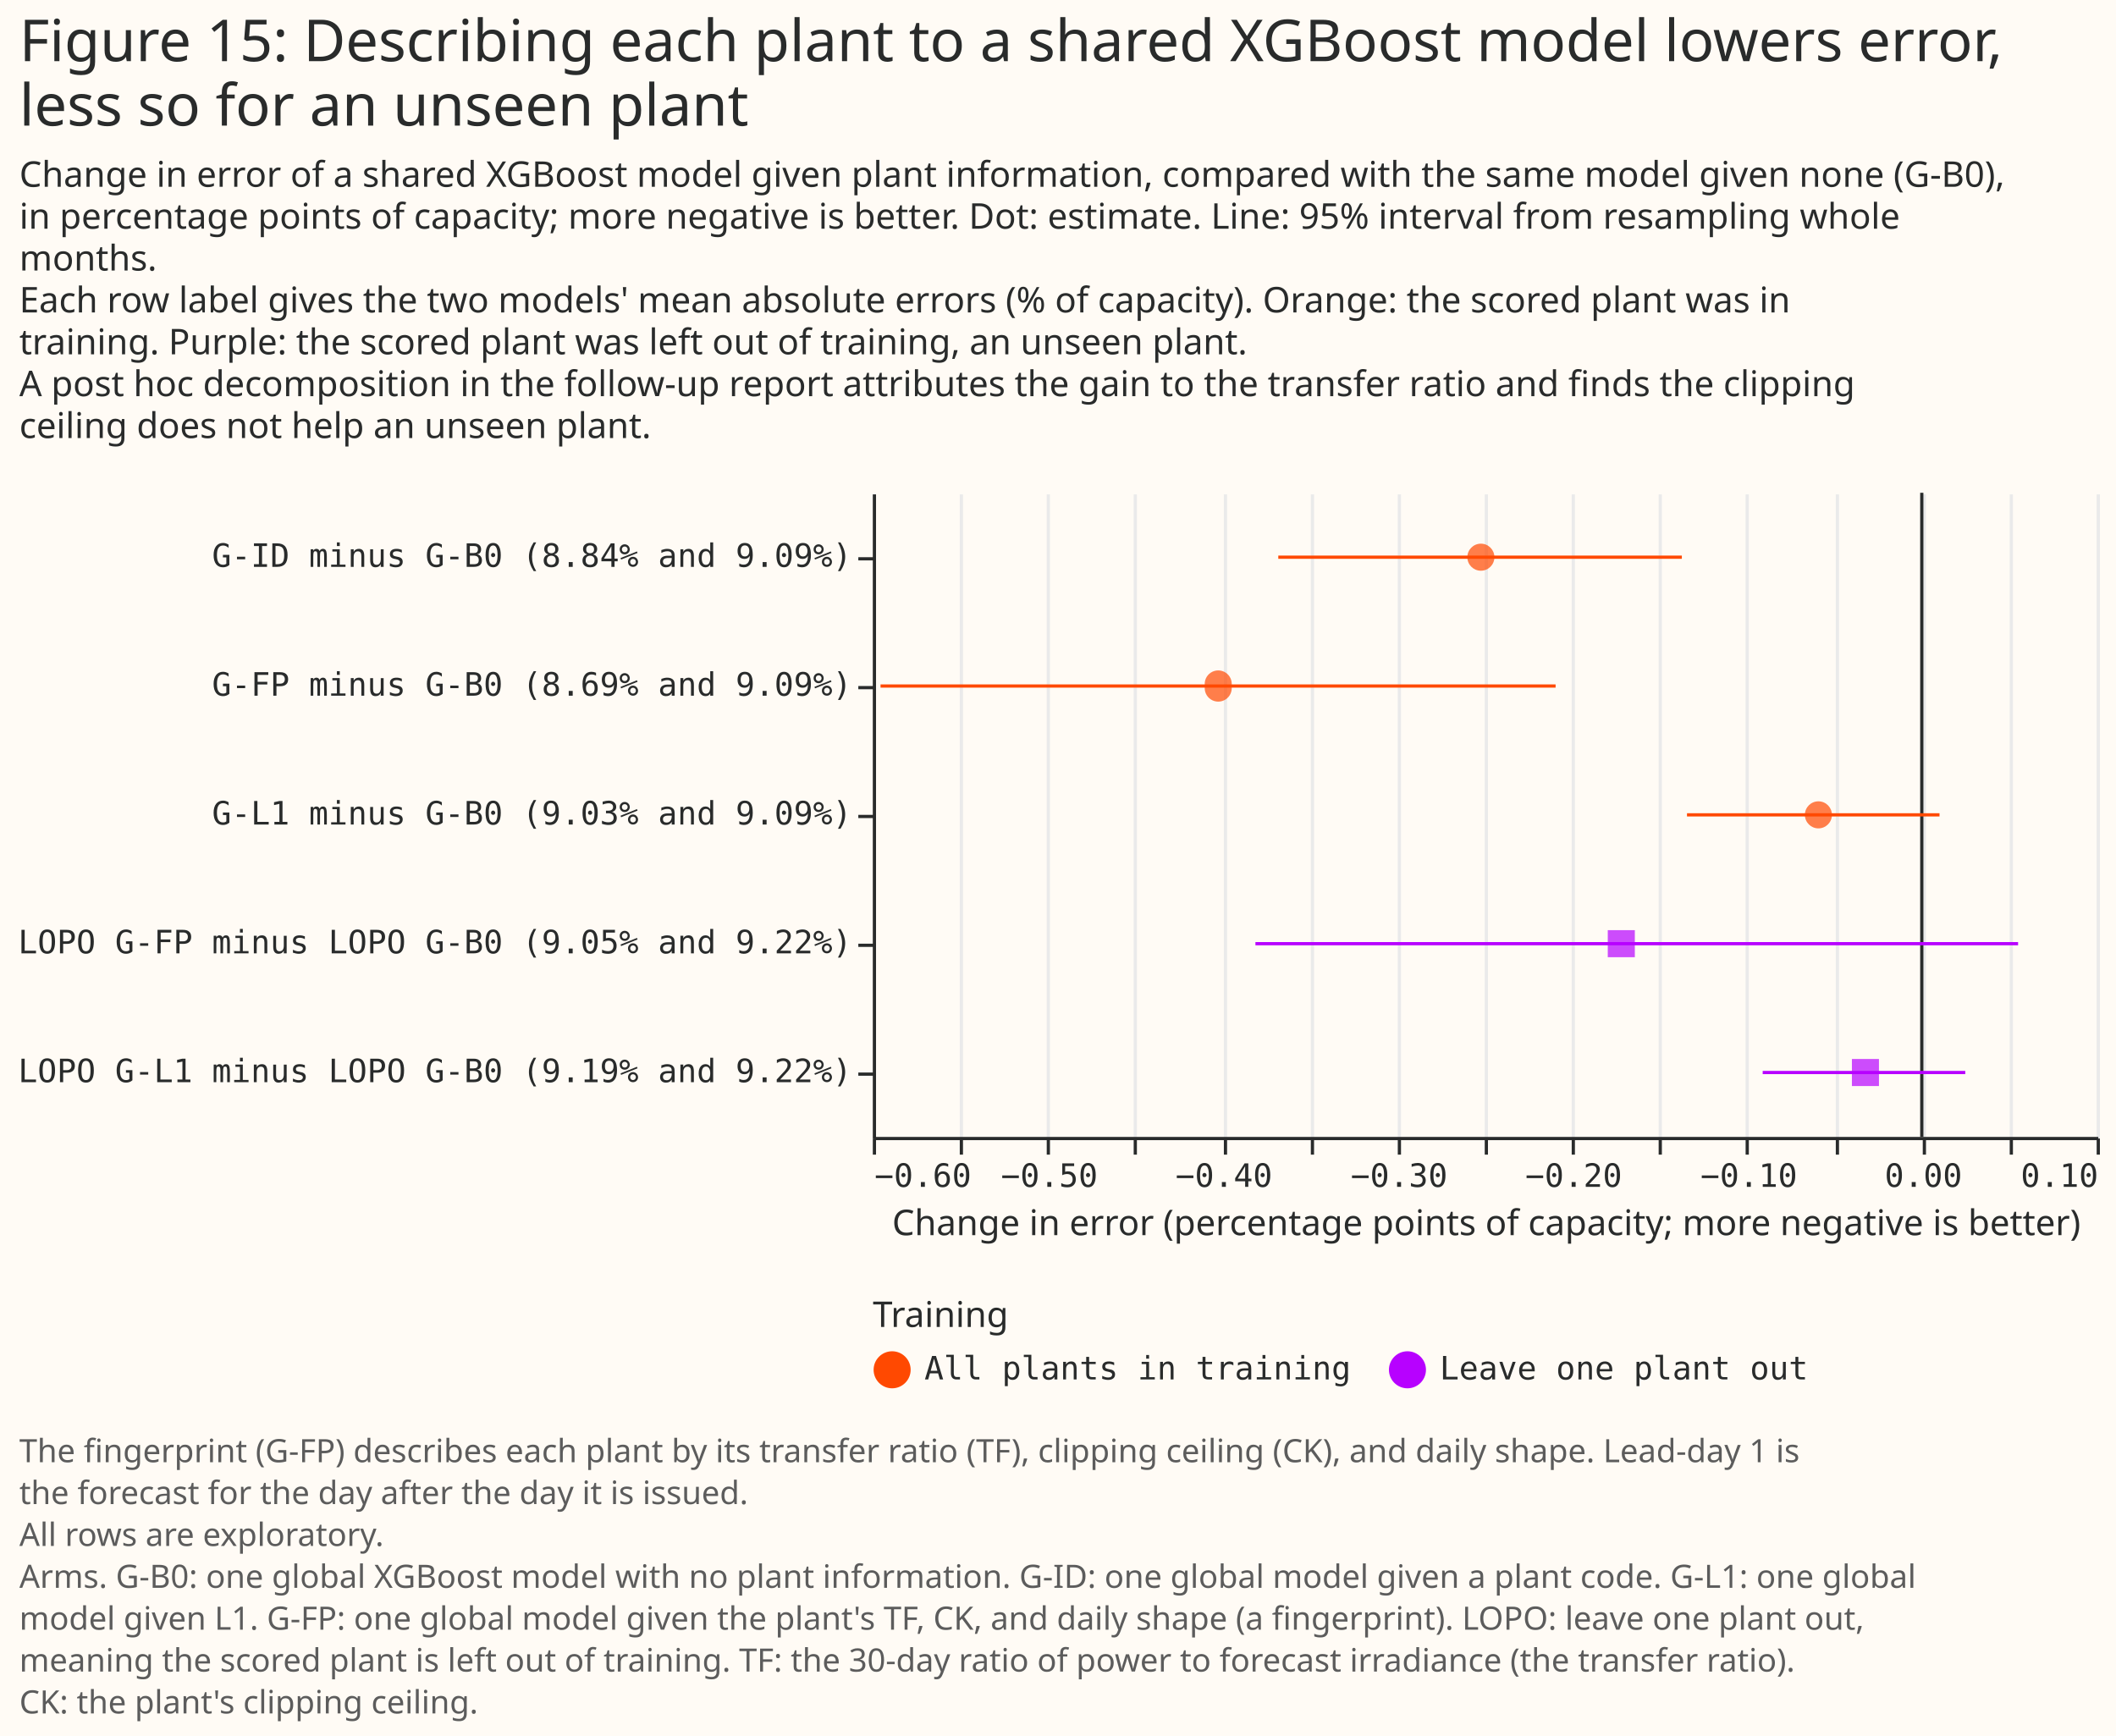
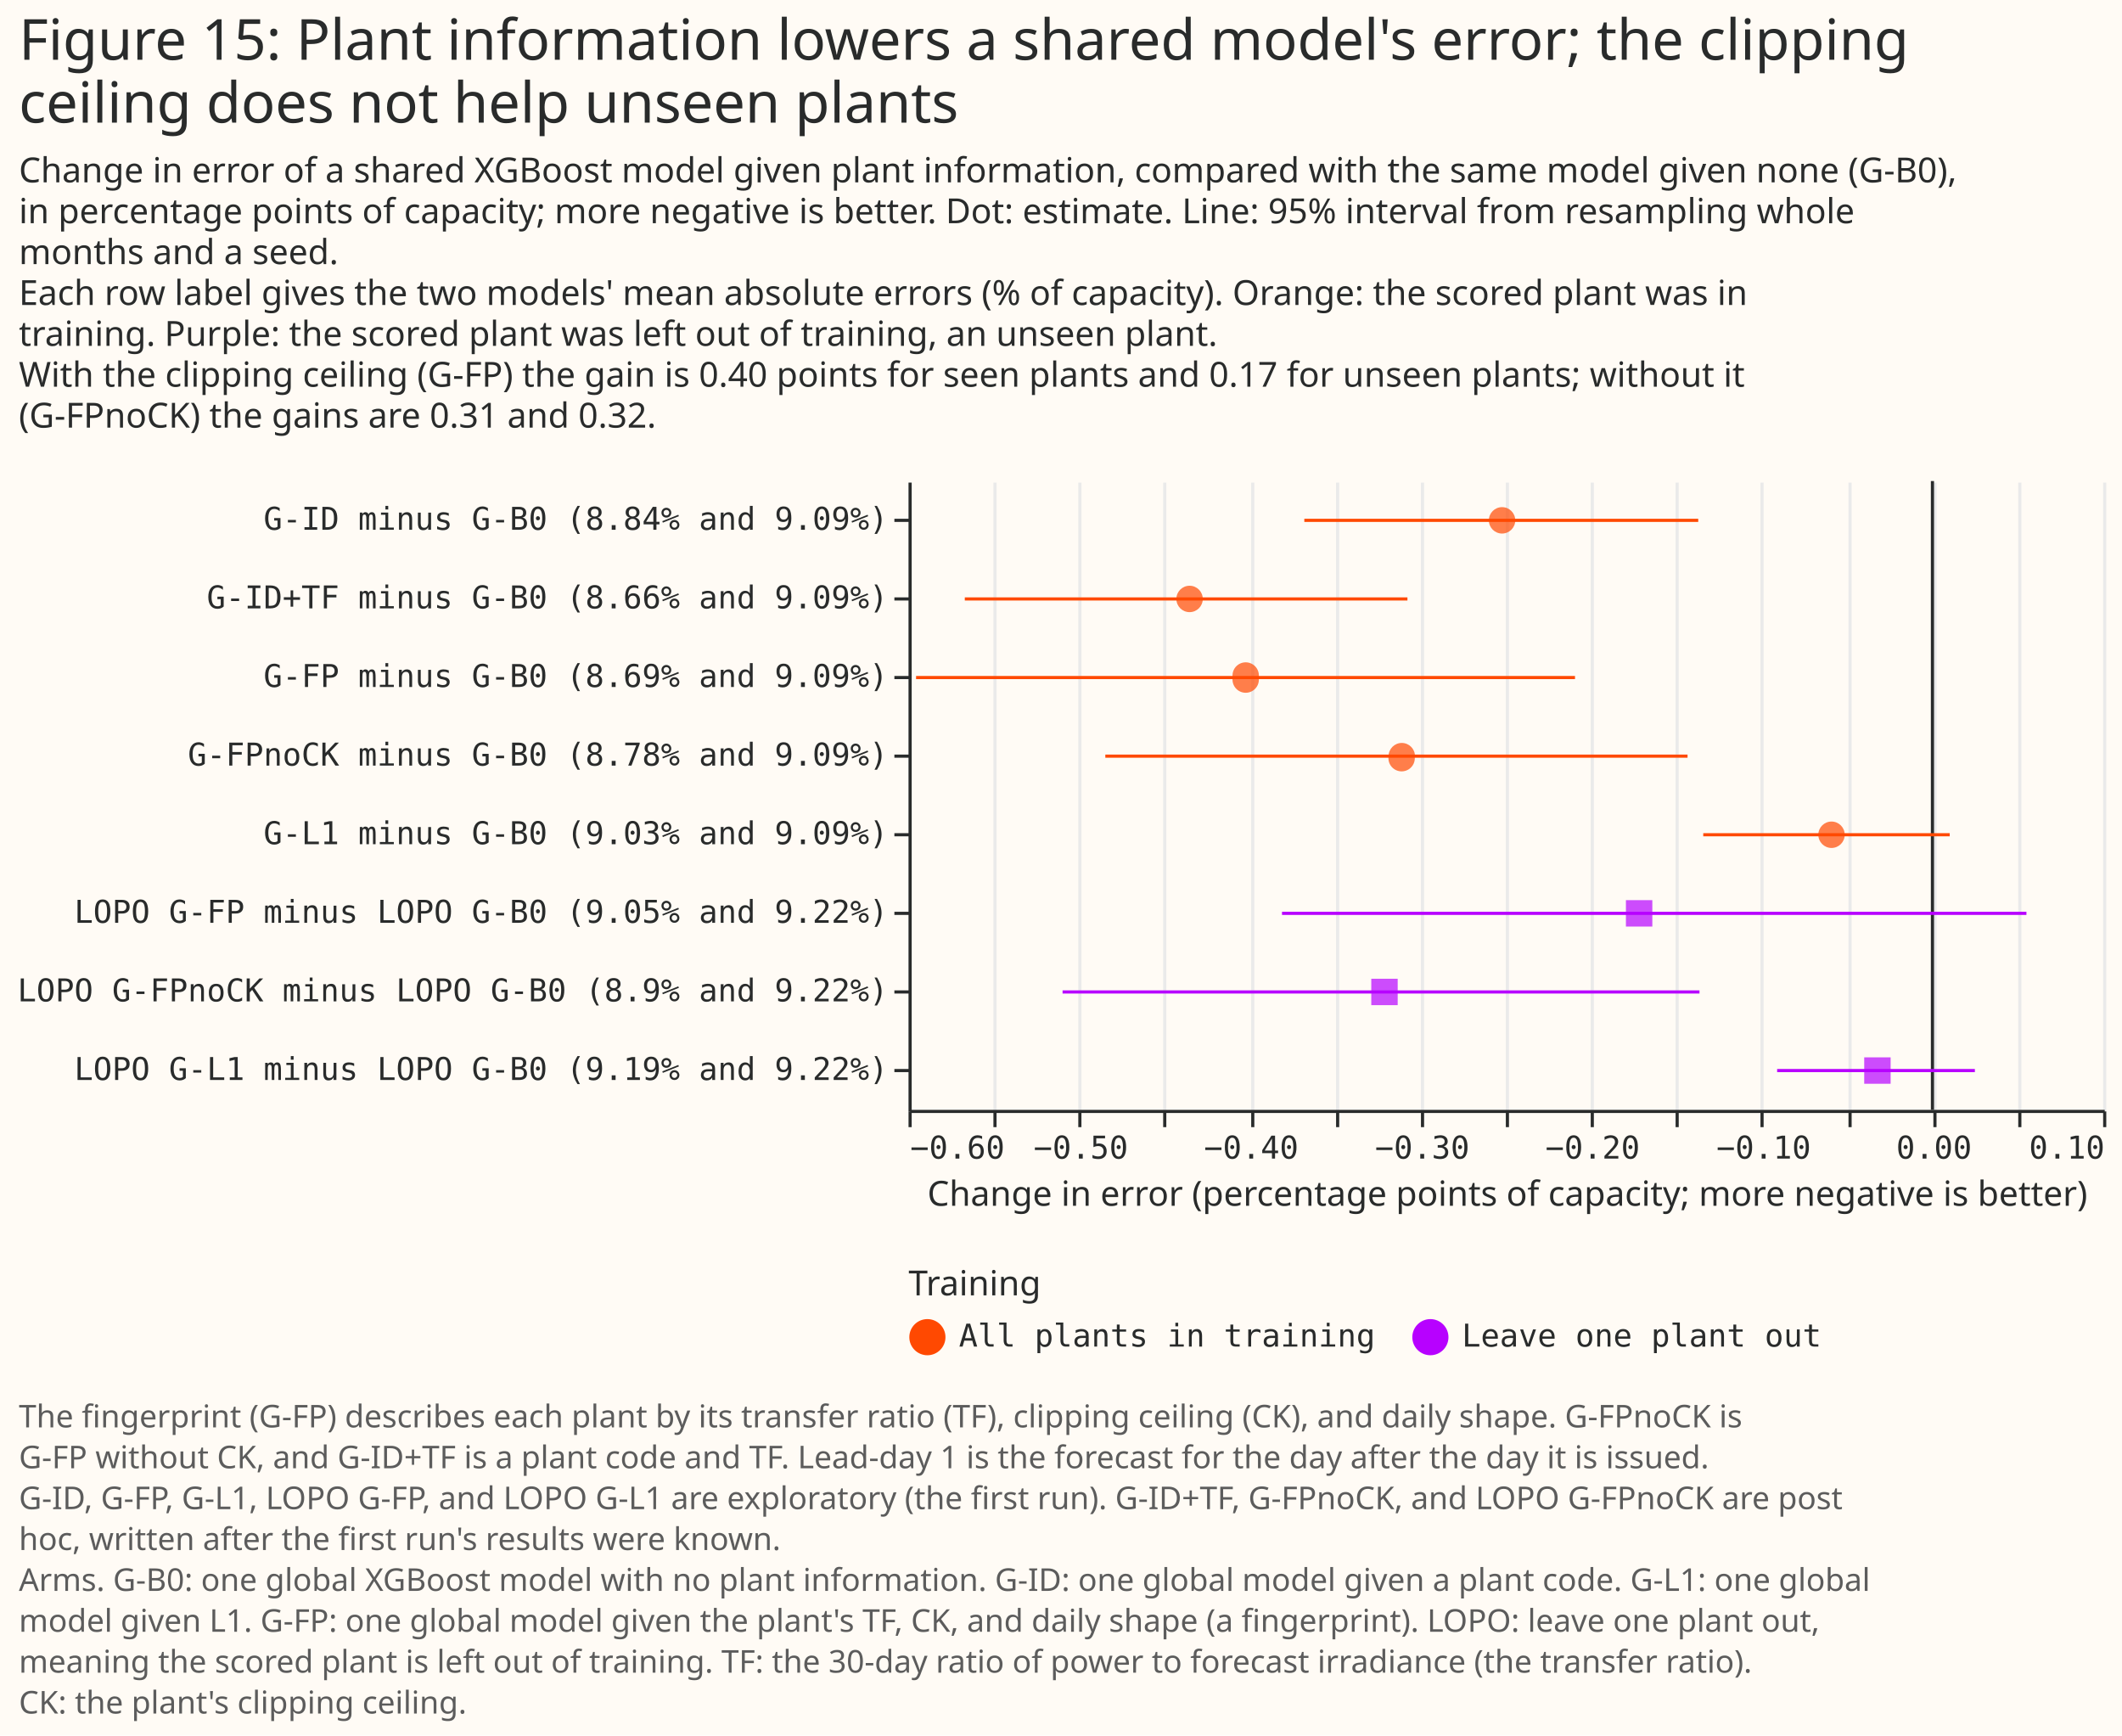
- <svg xmlns="http://www.w3.org/2000/svg" width="657" height="539" class="marks" viewBox="0 0 657 539">
-   <path fill="#fffbf5" d="M0 0h657v539H0z" />
+ <svg xmlns="http://www.w3.org/2000/svg" width="675" height="552" class="marks" viewBox="0 0 675 552">
+   <path fill="#fffbf5" d="M0 0h675v552H0z" />
  <g fill="none" stroke-miterlimit="10" aria-roledescription="group mark container" class="mark-group role-frame root">
-     <path d="M271 153h380z" aria-hidden="true" class="background" />
+     <path d="M289 153h380z" aria-hidden="true" class="background" />
    <g aria-roledescription="group mark container" class="mark-group role-scope concat_0_group">
      <g aria-roledescription="group mark container" class="mark-group role-scope concat_0_concat_0_group">
-         <path fill="#fffbf5" d="M271 153h380v200H271Z" aria-hidden="true" class="background" />
+         <path fill="#fffbf5" d="M289 153h380v200H289Z" aria-hidden="true" class="background" />
        <g aria-hidden="true" class="mark-group role-axis">
-           <path stroke="#eaeaea" d="M271.5 353.5v-200m27 200v-200m27 200v-200m27 200v-200m28 200v-200m27 200v-200m27 200v-200m27 200v-200m27 200v-200m27 200v-200m27 200v-200m28 200v-200m27 200v-200m27 200v-200m27 200v-200" class="mark-rule role-axis-grid" pointer-events="none" />
+           <path stroke="#eaeaea" d="M289.5 353.5v-200m27 200v-200m27 200v-200m27 200v-200m28 200v-200m27 200v-200m27 200v-200m27 200v-200m27 200v-200m27 200v-200m27 200v-200m28 200v-200m27 200v-200m27 200v-200m27 200v-200" class="mark-rule role-axis-grid" pointer-events="none" />
        </g>
        <g aria-label="X-axis titled 'Change in error (percentage points of capacity; more negative is better)' for a linear scale with values from −0.6 to 0.1" aria-roledescription="axis" class="mark-group role-axis" pointer-events="none">
-           <path stroke="#292b2b" d="M271.5 353.5v5m27-5v5m27-5v5m27-5v5m28-5v5m27-5v5m27-5v5m27-5v5m27-5v5m27-5v5m27-5v5m28-5v5m27-5v5m27-5v5m27-5v5" class="mark-rule role-axis-tick" />
+           <path stroke="#292b2b" d="M289.5 353.5v5m27-5v5m27-5v5m27-5v5m28-5v5m27-5v5m27-5v5m27-5v5m27-5v5m27-5v5m27-5v5m28-5v5m27-5v5m27-5v5m27-5v5" class="mark-rule role-axis-tick" />
          <g fill="#292b2b" class="mark-text role-axis-label" font-family="Matter Semi Mono, Roboto Mono, monospace" font-size="10">
-             <text transform="translate(271.5 368.5)">−0.60</text>
-             <text text-anchor="middle" transform="translate(325.8 368.5)">−0.50</text>
-             <text text-anchor="middle" transform="translate(380 368.5)">−0.40</text>
-             <text text-anchor="middle" transform="translate(434.4 368.5)">−0.30</text>
-             <text text-anchor="middle" transform="translate(488.6 368.5)">−0.20</text>
-             <text text-anchor="middle" transform="translate(543 368.5)">−0.10</text>
-             <text text-anchor="middle" transform="translate(597.2 368.5)">0.00</text>
-             <text text-anchor="end" transform="translate(651.5 368.5)">0.10</text>
+             <text transform="translate(289.5 368.5)">−0.60</text>
+             <text text-anchor="middle" transform="translate(343.8 368.5)">−0.50</text>
+             <text text-anchor="middle" transform="translate(398 368.5)">−0.40</text>
+             <text text-anchor="middle" transform="translate(452.4 368.5)">−0.30</text>
+             <text text-anchor="middle" transform="translate(506.6 368.5)">−0.20</text>
+             <text text-anchor="middle" transform="translate(561 368.5)">−0.10</text>
+             <text text-anchor="middle" transform="translate(615.2 368.5)">0.00</text>
+             <text text-anchor="end" transform="translate(669.5 368.5)">0.10</text>
          </g>
-           <path stroke="#292b2b" d="M271.5 353.5h380" class="mark-rule role-axis-domain" />
-           <text fill="#292b2b" class="mark-text role-axis-title" font-family="Matter XH, DM Sans, sans-serif" font-size="11" text-anchor="middle" transform="translate(461.5 383.5)">Change in error (percentage points of capacity; more negative is better)</text>
+           <path stroke="#292b2b" d="M289.5 353.5h380" class="mark-rule role-axis-domain" />
+           <text fill="#292b2b" class="mark-text role-axis-title" font-family="Matter XH, DM Sans, sans-serif" font-size="11" text-anchor="middle" transform="translate(479.5 383.5)">Change in error (percentage points of capacity; more negative is better)</text>
        </g>
-         <g aria-label="Y-axis for a discrete scale with 5 values: G-ID minus G-B0 (8.84% and 9.09%), G-FP minus G-B0 (8.69% and 9.09%), G-L1 minus G-B0 (9.03% and 9.09%), LOPO G-FP minus LOPO G-B0 (9.05% and 9.22%), LOPO G-L1 minus LOPO G-B0 (9.19% and 9.22%)" aria-roledescription="axis" class="mark-group role-axis" pointer-events="none">
-           <path stroke="#292b2b" d="M271.5 173.5h-5m5 40h-5m5 40h-5m5 40h-5m5 40h-5" class="mark-rule role-axis-tick" />
+         <g aria-label="Y-axis for a discrete scale with 8 values: G-ID minus G-B0 (8.84% and 9.09%), G-ID+TF minus G-B0 (8.66% and 9.09%), G-FP minus G-B0 (8.69% and 9.09%), G-FPnoCK minus G-B0 (8.78% and 9.09%), G-L1 minus G-B0 (9.03% and 9.09%), ending with LOPO G-L1 minus LOPO G-B0 (9.19% and 9.22%)" aria-roledescription="axis" class="mark-group role-axis" pointer-events="none">
+           <path stroke="#292b2b" d="M289.5 165.5h-5m5 25h-5m5 25h-5m5 25h-5m5 25h-5m5 25h-5m5 25h-5m5 25h-5" class="mark-rule role-axis-tick" />
          <g fill="#292b2b" class="mark-text role-axis-label" font-family="Matter Semi Mono, Roboto Mono, monospace" font-size="10" text-anchor="end">
-             <text transform="translate(264.5 176)">G-ID minus G-B0 (8.84% and 9.09%)</text>
-             <text transform="translate(264.5 216)">G-FP minus G-B0 (8.69% and 9.09%)</text>
-             <text transform="translate(264.5 256)">G-L1 minus G-B0 (9.03% and 9.09%)</text>
-             <text transform="translate(264.5 296)">LOPO G-FP minus LOPO G-B0 (9.05% and 9.22%)</text>
-             <text transform="translate(264.5 336)">LOPO G-L1 minus LOPO G-B0 (9.19% and 9.22%)</text>
+             <text transform="translate(282.5 168.5)">G-ID minus G-B0 (8.84% and 9.09%)</text>
+             <text transform="translate(282.5 193.5)">G-ID+TF minus G-B0 (8.66% and 9.09%)</text>
+             <text transform="translate(282.5 218.5)">G-FP minus G-B0 (8.69% and 9.09%)</text>
+             <text transform="translate(282.5 243.5)">G-FPnoCK minus G-B0 (8.78% and 9.09%)</text>
+             <text transform="translate(282.5 268.5)">G-L1 minus G-B0 (9.03% and 9.09%)</text>
+             <text transform="translate(282.5 293.5)">LOPO G-FP minus LOPO G-B0 (9.05% and 9.22%)</text>
+             <text transform="translate(282.5 318.5)">LOPO G-FPnoCK minus LOPO G-B0 (8.9% and 9.22%)</text>
+             <text transform="translate(282.5 343.5)">LOPO G-L1 minus LOPO G-B0 (9.19% and 9.22%)</text>
          </g>
-           <path stroke="#292b2b" d="M271.5 153.5v200" class="mark-rule role-axis-domain" />
+           <path stroke="#292b2b" d="M289.5 153.5v200" class="mark-rule role-axis-domain" />
        </g>
        <g aria-roledescription="rule mark container" class="mark-rule role-mark concat_0_concat_0_layer_0_marks">
-           <path stroke="#292b2b" d="M596.7 153v200" aria-label="zero: 0" aria-roledescription="rule mark" />
+           <path stroke="#292b2b" d="M614.7 153v200" aria-label="zero: 0" aria-roledescription="rule mark" />
        </g>
        <g aria-hidden="true" class="mark-rule role-mark concat_0_concat_0_layer_1_marks">
-           <path stroke="#ff4901" d="M396.9 173h125.3m-248.8 40H483m40.8 40h78.4" />
-           <path stroke="#b701ff" d="M389.8 293h236.8m-79.3 40h62.9" />
+           <path stroke="#ff4901" d="M414.9 165.5h125.3m-233.3 25h140.8m-156.3 25H501m-149.4 25h185.2m5 25h78.4" />
+           <path stroke="#b701ff" d="M407.8 290.5h236.8m-306.6 25h202.6m24.7 25h62.9" />
        </g>
        <g aria-hidden="true" class="mark-symbol role-mark concat_0_concat_0_layer_2_marks">
-           <path fill="#ff4901" d="M464 173a4.2 4.2 0 1 1-8.4 0 4.2 4.2 0 1 1 8.4 0m-81.6 40a4.2 4.2 0 1 1-8.3 0 4.2 4.2 0 1 1 8.3 0m186.4 40a4.2 4.2 0 1 1-8.4 0 4.2 4.2 0 1 1 8.4 0" opacity=".7" />
-           <path fill="#b701ff" d="M499.2 288.8h8.4v8.4h-8.4Zm75.8 40h8.4v8.4H575Z" opacity=".7" />
+           <path fill="#ff4901" d="M482 165.5a4.2 4.2 0 1 1-8.4 0 4.2 4.2 0 1 1 8.4 0m-99.4 25a4.2 4.2 0 1 1-8.4 0 4.2 4.2 0 1 1 8.4 0m17.8 25a4.2 4.2 0 1 1-8.3 0 4.2 4.2 0 1 1 8.3 0m49.6 25a4.2 4.2 0 1 1-8.3 0 4.2 4.2 0 1 1 8.4 0m136.7 25a4.2 4.2 0 1 1-8.4 0 4.2 4.2 0 1 1 8.4 0" opacity=".7" />
+           <path fill="#b701ff" d="M517.2 286.3h8.4v8.4h-8.4Zm-81 25h8.4v8.4h-8.4Zm156.8 25h8.4v8.4H593Z" opacity=".7" />
        </g>
      </g>
      <g fill="#292b2b" class="mark-group role-title" font-family="Matter XH, DM Sans, sans-serif" pointer-events="none">
-         <text aria-label="Title text 'Figure 15: Describing each plant to a shared XGBoost model lowers error, less so for an unseen plant'" aria-roledescription="title" class="mark-text role-title-text" font-size="18" transform="translate(6 19)">
-           <tspan>Figure 15: Describing each plant to a shared XGBoost model lowers error,</tspan>
-           <tspan x="0" dy="20">less so for an unseen plant</tspan>
+         <text aria-label="Title text 'Figure 15: Plant information lowers a shared model's error; the clipping ceiling does not help unseen plants'" aria-roledescription="title" class="mark-text role-title-text" font-size="18" transform="translate(6 19)">
+           <tspan>Figure 15: Plant information lowers a shared model's error; the clipping</tspan>
+           <tspan x="0" dy="20">ceiling does not help unseen plants</tspan>
        </text>
-         <text aria-label="Subtitle text 'Change in error of a shared XGBoost model given plant information, compared with the same model given none (G-B0), in percentage points of capacity; more negative is better. Dot: estimate. Line: 95% interval from resampling whole months. Each row label gives the two models' mean absolute errors (% of capacity). Orange: the scored plant was in training. Purple: the scored plant was left out of training, an unseen plant. A post hoc decomposition in the follow-up report attributes the gain to the transfer ratio and finds the clipping ceiling does not help an unseen plant.'" aria-roledescription="subtitle" class="mark-text role-title-subtitle" font-size="11" transform="translate(6 58)">
+         <text aria-label="Subtitle text 'Change in error of a shared XGBoost model given plant information, compared with the same model given none (G-B0), in percentage points of capacity; more negative is better. Dot: estimate. Line: 95% interval from resampling whole months and a seed. Each row label gives the two models' mean absolute errors (% of capacity). Orange: the scored plant was in training. Purple: the scored plant was left out of training, an unseen plant. With the clipping ceiling (G-FP) the gain is 0.40 points for seen plants and 0.17 for unseen plants; without it (G-FPnoCK) the gains are 0.31 and 0.32.'" aria-roledescription="subtitle" class="mark-text role-title-subtitle" font-size="11" transform="translate(6 58)">
          <tspan>Change in error of a shared XGBoost model given plant information, compared with the same model given none (G-B0),</tspan>
          <tspan x="0" dy="13">in percentage points of capacity; more negative is better. Dot: estimate. Line: 95% interval from resampling whole</tspan>
-           <tspan x="0" dy="13">months.</tspan>
+           <tspan x="0" dy="13">months and a seed.</tspan>
          <tspan x="0" dy="13">Each row label gives the two models' mean absolute errors (% of capacity). Orange: the scored plant was in</tspan>
          <tspan x="0" dy="13">training. Purple: the scored plant was left out of training, an unseen plant.</tspan>
-           <tspan x="0" dy="13">A post hoc decomposition in the follow-up report attributes the gain to the transfer ratio and finds the clipping</tspan>
-           <tspan x="0" dy="13">ceiling does not help an unseen plant.</tspan>
+           <tspan x="0" dy="13">With the clipping ceiling (G-FP) the gain is 0.40 points for seen plants and 0.17 for unseen plants; without it</tspan>
+           <tspan x="0" dy="13">(G-FPnoCK) the gains are 0.31 and 0.32.</tspan>
        </text>
      </g>
    </g>
    <g aria-label="Symbol legend titled 'Training' for fill color and stroke color with 2 values: All plants in training, Leave one plant out" aria-roledescription="legend" class="mark-group role-legend">
-       <path d="M271 403h291v29H271Z" aria-hidden="true" class="background" pointer-events="none" />
+       <path d="M289 403h291v29H289Z" aria-hidden="true" class="background" pointer-events="none" />
      <g class="mark-group role-legend-entry">
        <g aria-roledescription="group mark container" class="mark-group role-scope" pointer-events="none">
-           <path d="M271 419.3h148v12.4H271Z" aria-hidden="true" class="background" />
-           <path fill="#ff4901" stroke="#ff4901" stroke-width="1.5" d="M282 425.3a5 5 0 1 1-10 0 5 5 0 1 1 10 0" class="mark-symbol role-legend-symbol" />
-           <text fill="#292b2b" class="mark-text role-legend-label" font-family="Matter Semi Mono, Roboto Mono, monospace" font-size="10" transform="translate(287 428.3)">All plants in training</text>
-           <path d="M431 419.3h130v12.4H431Z" aria-hidden="true" class="background" />
-           <path fill="#b701ff" stroke="#b701ff" stroke-width="1.5" d="M442 425.3a5 5 0 1 1-10 0 5 5 0 1 1 10 0" class="mark-symbol role-legend-symbol" />
-           <text fill="#292b2b" class="mark-text role-legend-label" font-family="Matter Semi Mono, Roboto Mono, monospace" font-size="10" transform="translate(447 428.3)">Leave one plant out</text>
+           <path d="M289 419.3h148v12.4H289Z" aria-hidden="true" class="background" />
+           <path fill="#ff4901" stroke="#ff4901" stroke-width="1.5" d="M300 425.3a5 5 0 1 1-10 0 5 5 0 1 1 10 0" class="mark-symbol role-legend-symbol" />
+           <text fill="#292b2b" class="mark-text role-legend-label" font-family="Matter Semi Mono, Roboto Mono, monospace" font-size="10" transform="translate(305 428.3)">All plants in training</text>
+           <path d="M449 419.3h130v12.4H449Z" aria-hidden="true" class="background" />
+           <path fill="#b701ff" stroke="#b701ff" stroke-width="1.5" d="M460 425.3a5 5 0 1 1-10 0 5 5 0 1 1 10 0" class="mark-symbol role-legend-symbol" />
+           <text fill="#292b2b" class="mark-text role-legend-label" font-family="Matter Semi Mono, Roboto Mono, monospace" font-size="10" transform="translate(465 428.3)">Leave one plant out</text>
        </g>
      </g>
-       <text fill="#292b2b" class="mark-text role-legend-title" font-family="Matter XH, DM Sans, sans-serif" font-size="11" pointer-events="none" transform="translate(271 412)">Training</text>
+       <text fill="#292b2b" class="mark-text role-legend-title" font-family="Matter XH, DM Sans, sans-serif" font-size="11" pointer-events="none" transform="translate(289 412)">Training</text>
    </g>
    <g class="mark-group role-title">
-       <text fill="#5c5c5c" aria-label="Title text 'The fingerprint (G-FP) describes each plant by its transfer ratio (TF), clipping ceiling (CK), and daily shape. Lead-day 1 is the forecast for the day after the day it is issued. All rows are exploratory. Arms. G-B0: one global XGBoost model with no plant information. G-ID: one global model given a plant code. G-L1: one global model given L1. G-FP: one global model given the plant's TF, CK, and daily shape (a fingerprint). LOPO: leave one plant out, meaning the scored plant is left out of training. TF: the 30-day ratio of power to forecast irradiance (the transfer ratio). CK: the plant's clipping ceiling.'" aria-roledescription="title" class="mark-text role-title-text" font-family="Matter XH, DM Sans, sans-serif" font-size="10" pointer-events="none" transform="translate(6 454)">
-         <tspan>The fingerprint (G-FP) describes each plant by its transfer ratio (TF), clipping ceiling (CK), and daily shape. Lead-day 1 is</tspan>
-         <tspan x="0" dy="13">the forecast for the day after the day it is issued.</tspan>
-         <tspan x="0" dy="13">All rows are exploratory.</tspan>
+       <text fill="#5c5c5c" aria-label="Title text 'The fingerprint (G-FP) describes each plant by its transfer ratio (TF), clipping ceiling (CK), and daily shape. G-FPnoCK is G-FP without CK, and G-ID+TF is a plant code and TF. Lead-day 1 is the forecast for the day after the day it is issued. G-ID, G-FP, G-L1, LOPO G-FP, and LOPO G-L1 are exploratory (the first run). G-ID+TF, G-FPnoCK, and LOPO G-FPnoCK are post hoc, written after the first run's results were known. Arms. G-B0: one global XGBoost model with no plant information. G-ID: one global model given a plant code. G-L1: one global model given L1. G-FP: one global model given the plant's TF, CK, and daily shape (a fingerprint). LOPO: leave one plant out, meaning the scored plant is left out of training. TF: the 30-day ratio of power to forecast irradiance (the transfer ratio). CK: the plant's clipping ceiling.'" aria-roledescription="title" class="mark-text role-title-text" font-family="Matter XH, DM Sans, sans-serif" font-size="10" pointer-events="none" transform="translate(6 454)">
+         <tspan>The fingerprint (G-FP) describes each plant by its transfer ratio (TF), clipping ceiling (CK), and daily shape. G-FPnoCK is</tspan>
+         <tspan x="0" dy="13">G-FP without CK, and G-ID+TF is a plant code and TF. Lead-day 1 is the forecast for the day after the day it is issued.</tspan>
+         <tspan x="0" dy="13">G-ID, G-FP, G-L1, LOPO G-FP, and LOPO G-L1 are exploratory (the first run). G-ID+TF, G-FPnoCK, and LOPO G-FPnoCK are post</tspan>
+         <tspan x="0" dy="13">hoc, written after the first run's results were known.</tspan>
        <tspan x="0" dy="13">Arms. G-B0: one global XGBoost model with no plant information. G-ID: one global model given a plant code. G-L1: one global</tspan>
        <tspan x="0" dy="13">model given L1. G-FP: one global model given the plant's TF, CK, and daily shape (a fingerprint). LOPO: leave one plant out,</tspan>
        <tspan x="0" dy="13">meaning the scored plant is left out of training. TF: the 30-day ratio of power to forecast irradiance (the transfer ratio).</tspan>
        <tspan x="0" dy="13">CK: the plant's clipping ceiling.</tspan>
      </text>
    </g>
  </g>
</svg>
